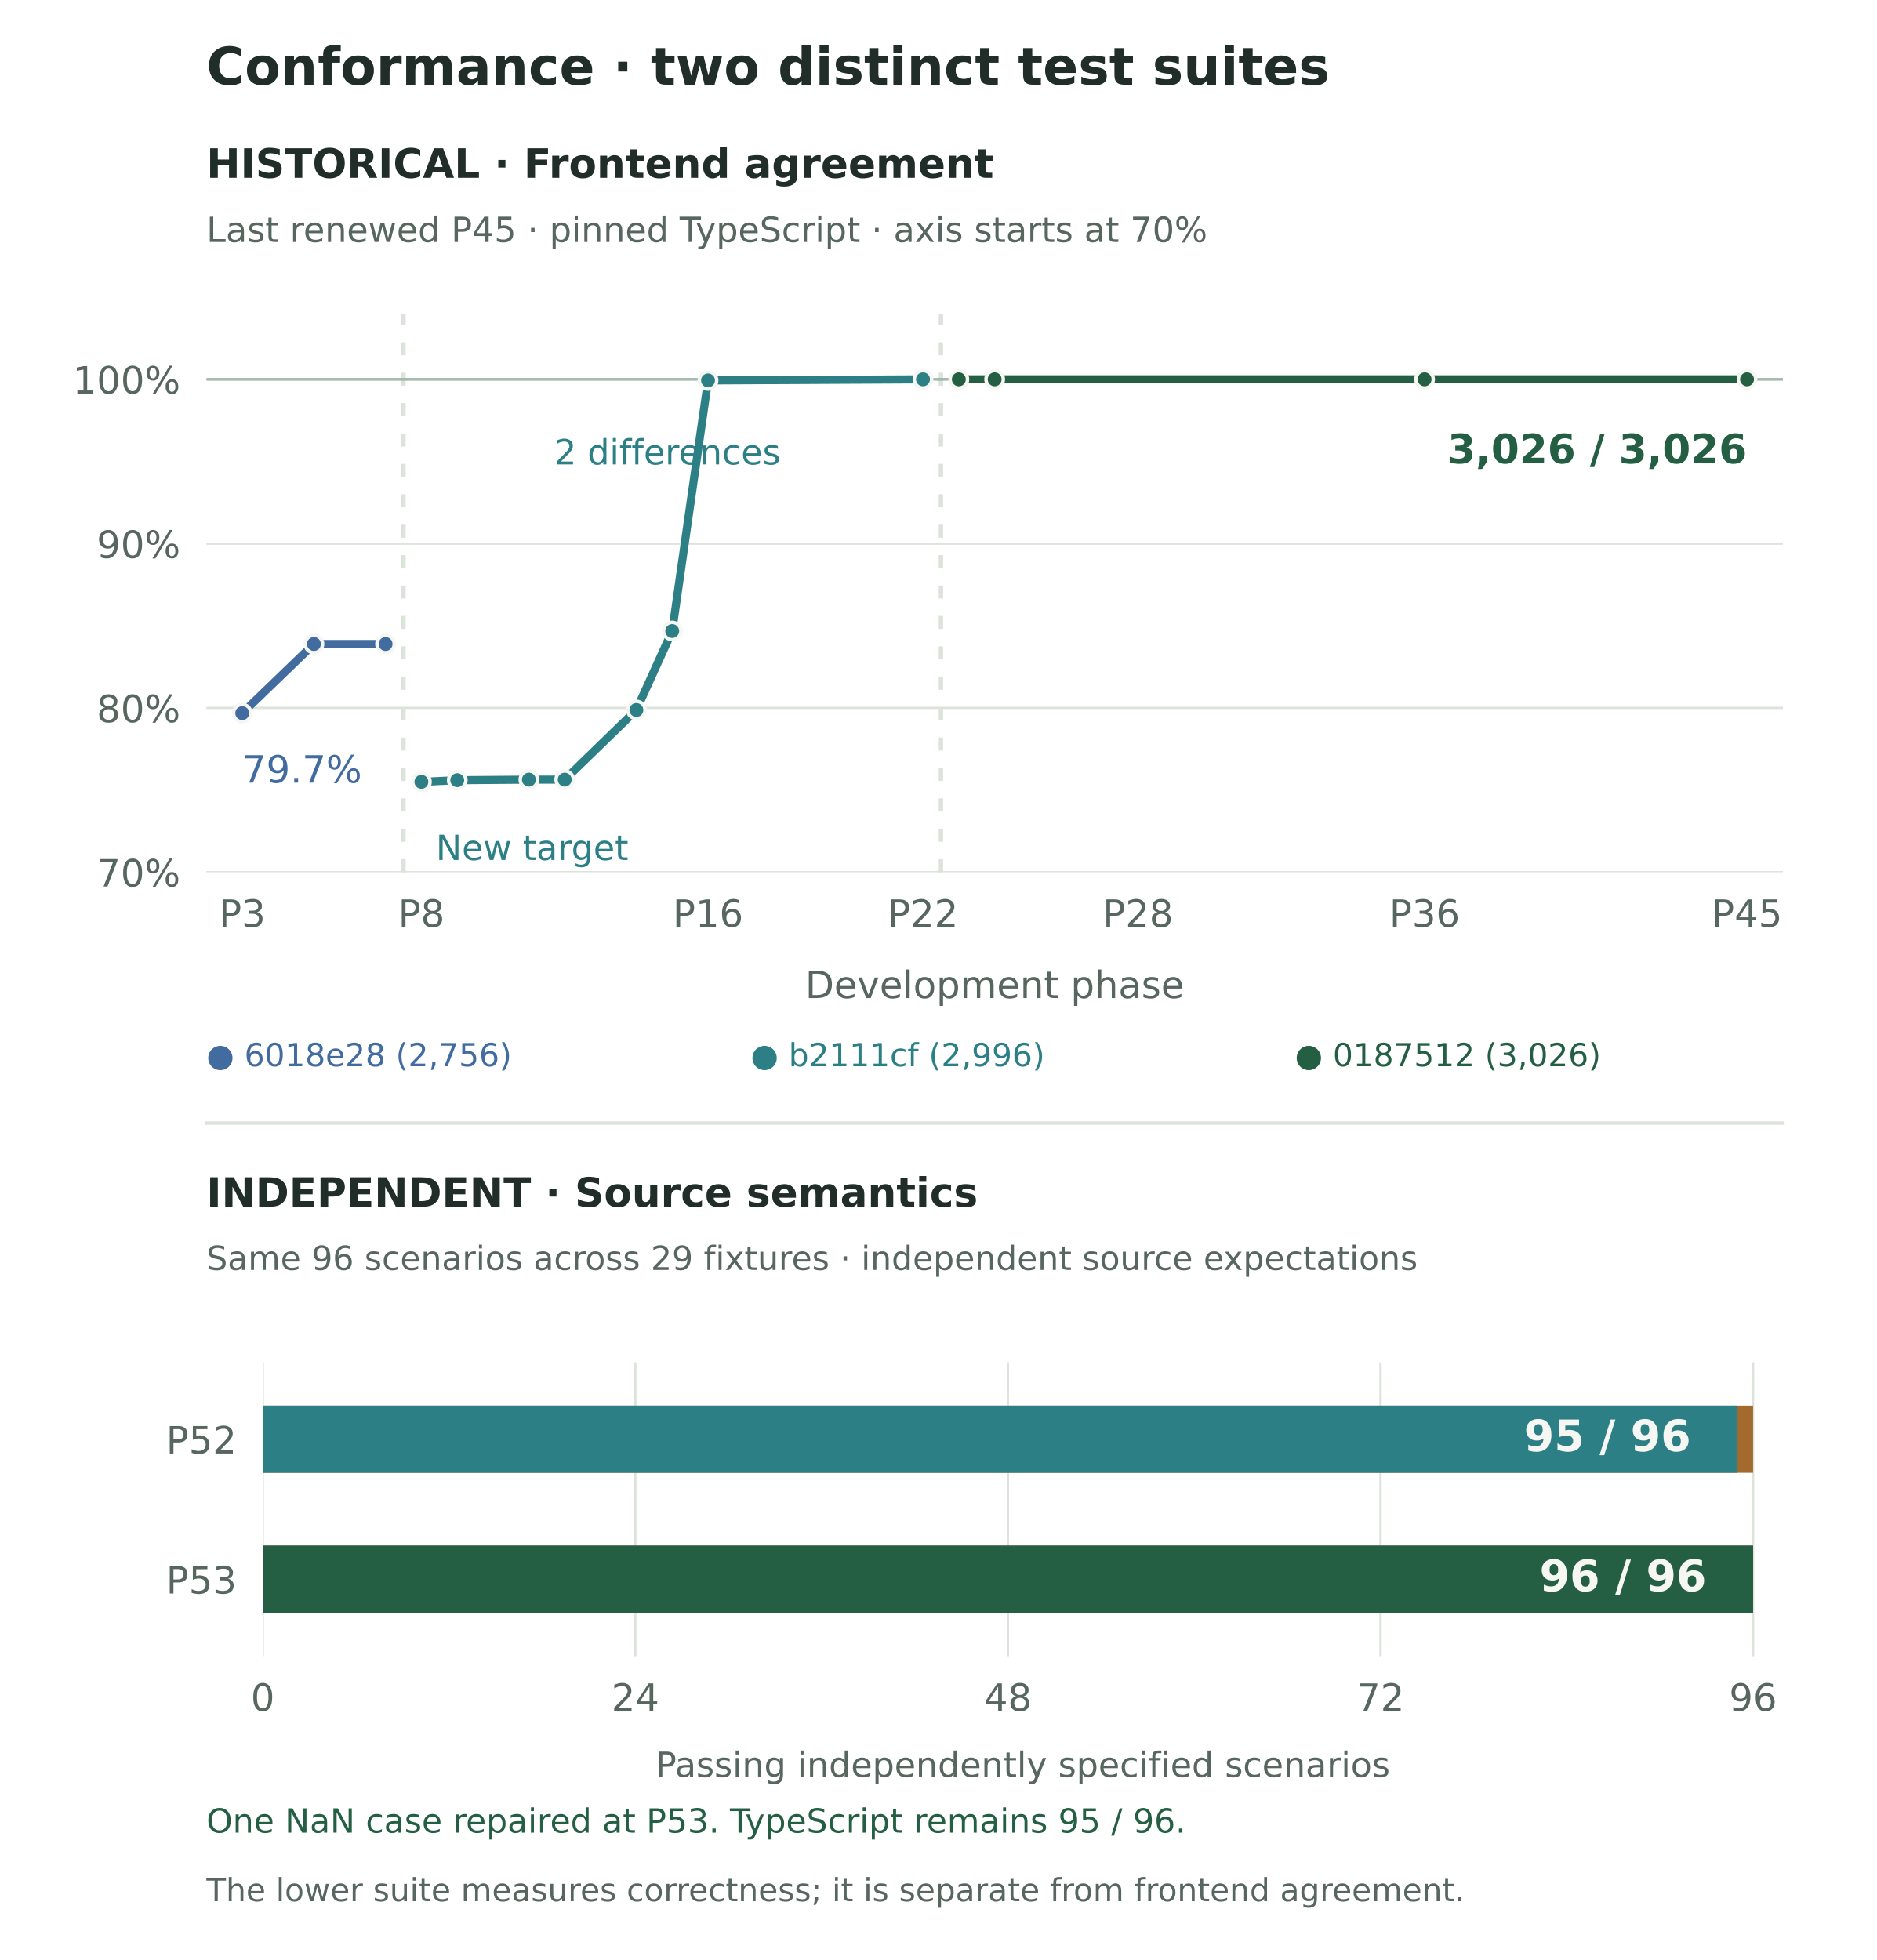
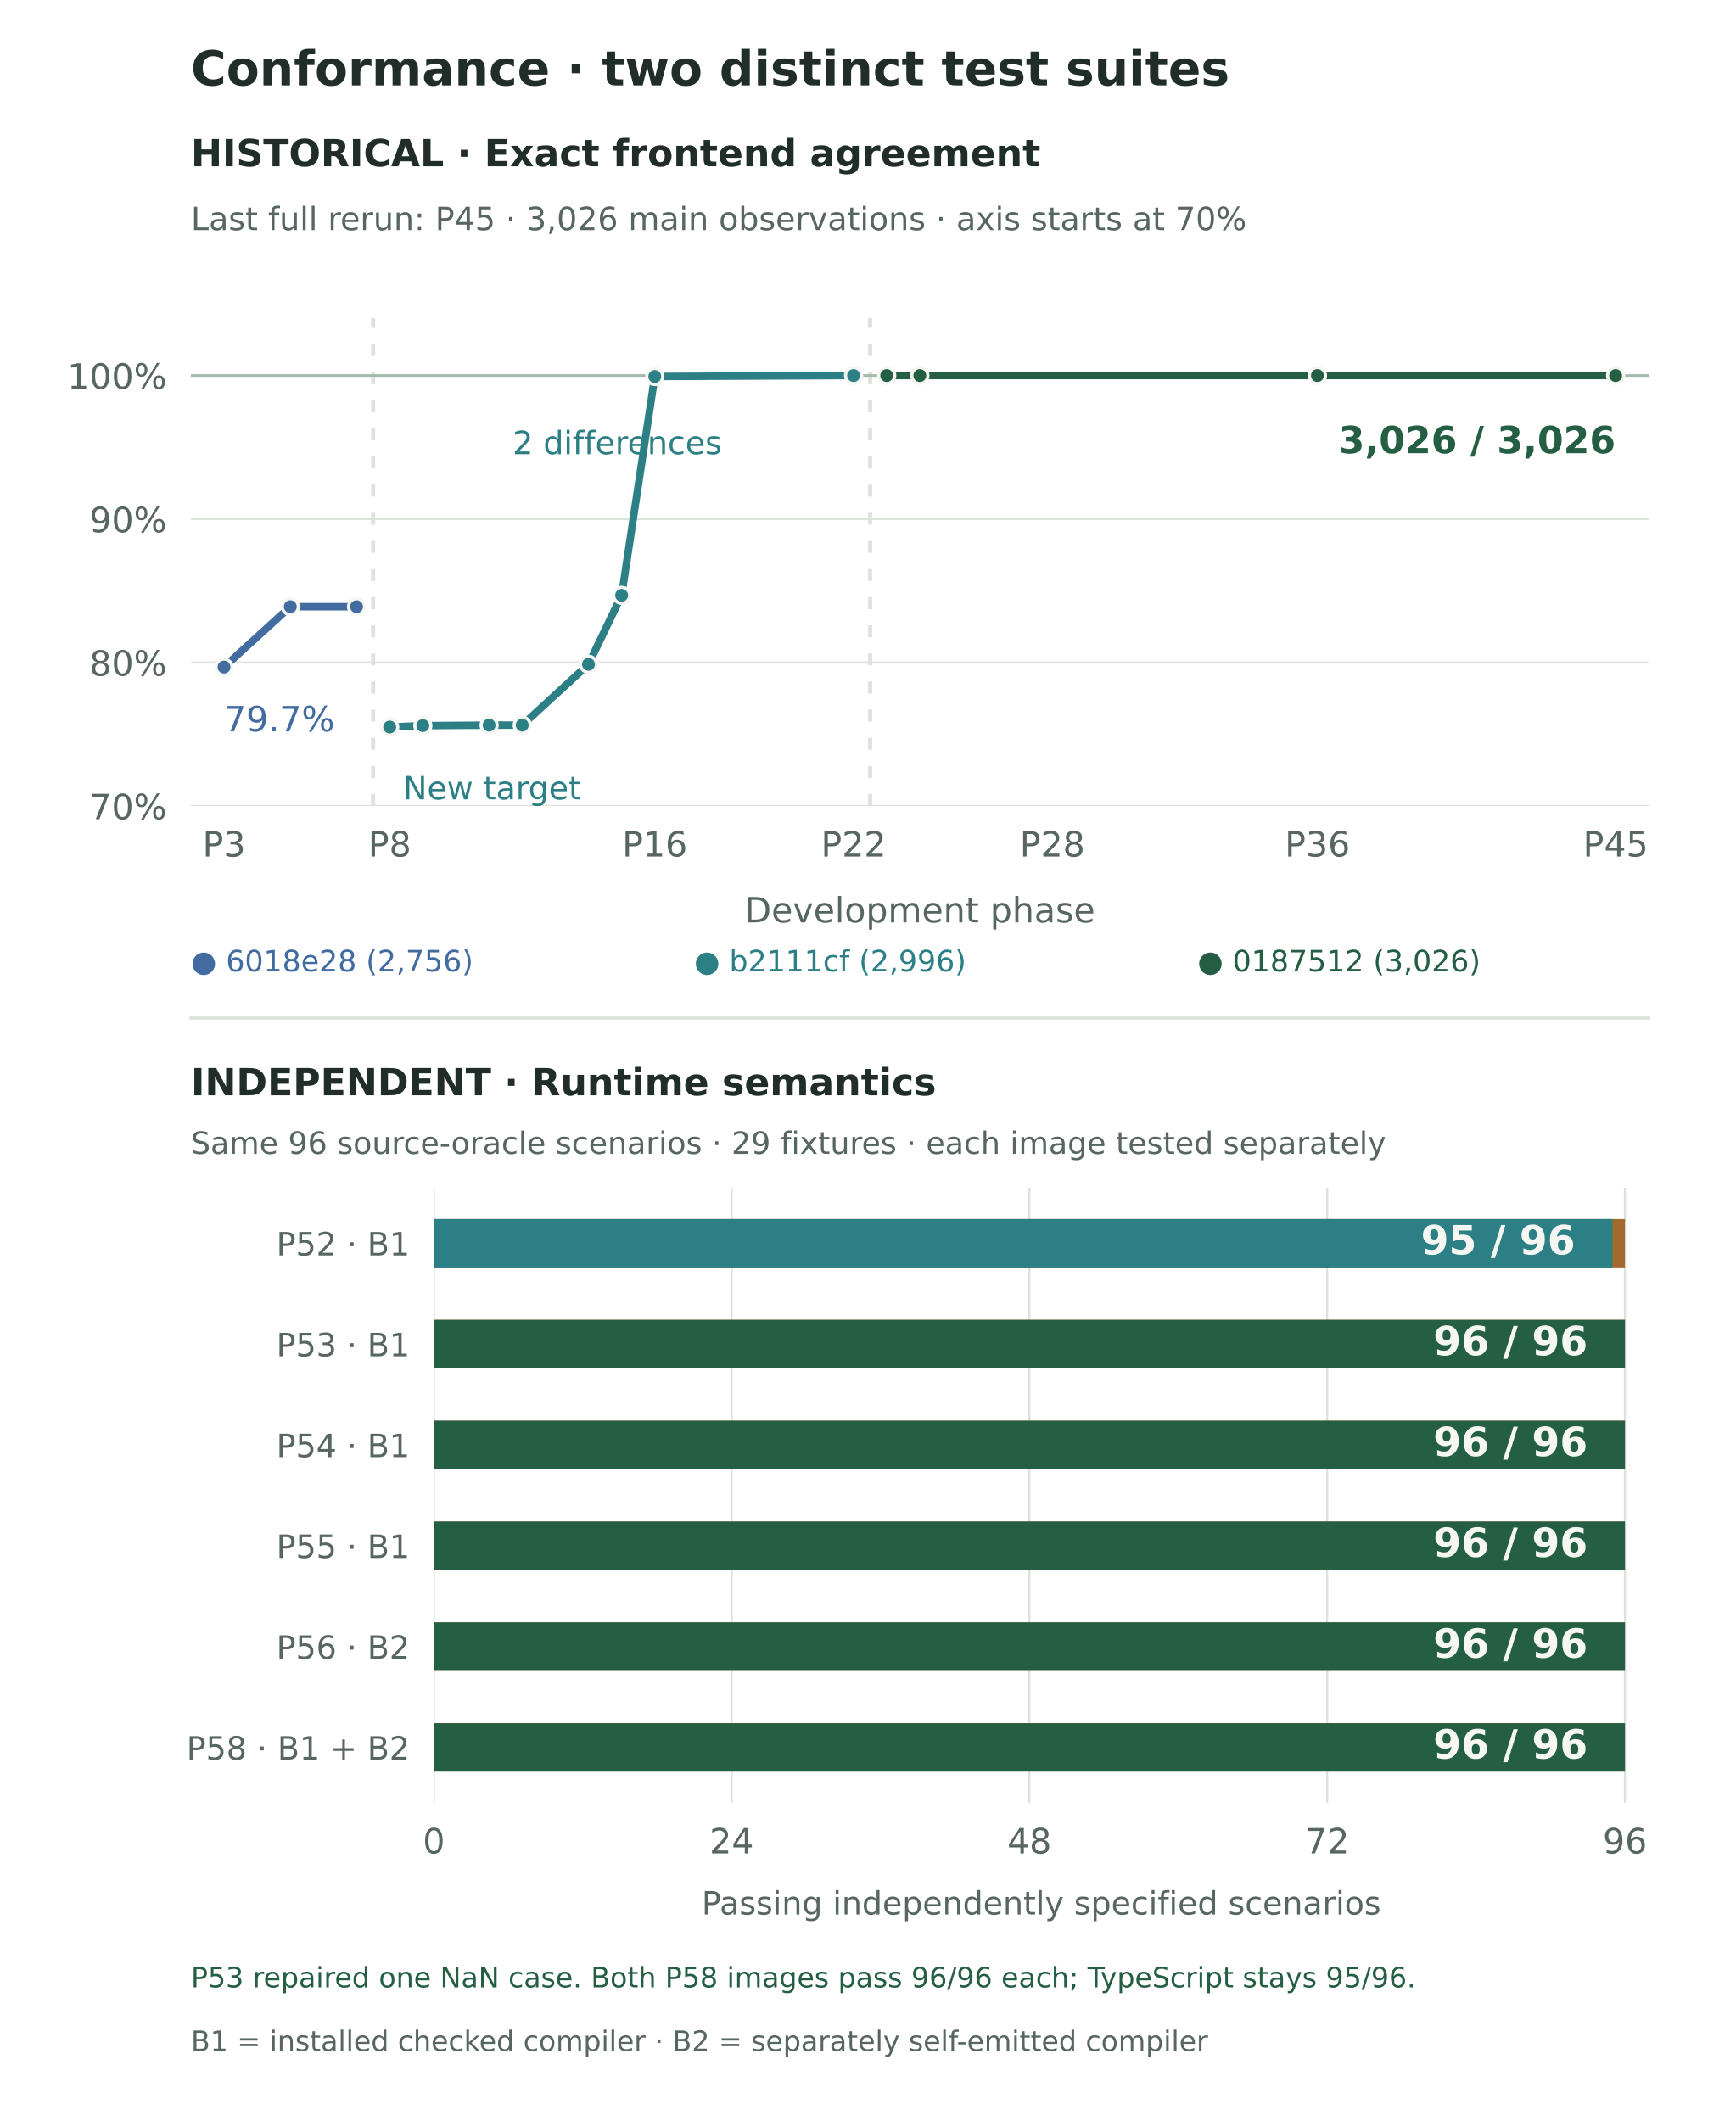
- <svg xmlns="http://www.w3.org/2000/svg" xmlns:xlink="http://www.w3.org/1999/xlink" width="648pt" height="676.8pt" viewBox="0 0 648 676.8" version="1.1">
+ <svg xmlns="http://www.w3.org/2000/svg" xmlns:xlink="http://www.w3.org/1999/xlink" width="648pt" height="792pt" viewBox="0 0 648 792" version="1.1">
  <defs>
    <style type="text/css">*{stroke-linejoin: round; stroke-linecap: butt}</style>
  </defs>
  <g id="figure_1">
    <g id="patch_1">
-       <path d="M 0 676.8  L 648 676.8  L 648 0  L 0 0  L 0 676.8  z " style="fill: none" />
+       <path d="M 0 792  L 648 792  L 648 0  L 0 0  L 0 792  z " style="fill: none" />
    </g>
    <g id="axes_1">
      <g id="patch_2">
-         <path d="M 71.28 301.176  L 615.6 301.176  L 615.6 108.288  L 71.28 108.288  L 71.28 301.176  z " style="fill: none" />
+         <path d="M 71.28 300.96  L 615.6 300.96  L 615.6 118.8  L 71.28 118.8  L 71.28 300.96  z " style="fill: none" />
      </g>
      <g id="matplotlib.axis_1">
        <g id="xtick_1">
          <g id="line2d_1" />
          <g id="text_1">
-             <text style="fill: #586660; font: 13px 'DejaVu Sans'; text-anchor: middle" x="83.651" y="320.054" transform="rotate(-0 83.65091 320.054)">P3</text>
+             <text style="fill: #586660; font: 13px 'DejaVu Sans'; text-anchor: middle" x="83.651" y="319.838" transform="rotate(-0 83.65091 319.838)">P3</text>
          </g>
        </g>
        <g id="xtick_2">
          <g id="line2d_2" />
          <g id="text_2">
-             <text style="fill: #586660; font: 13px 'DejaVu Sans'; text-anchor: middle" x="145.505" y="320.054" transform="rotate(-0 145.5055 320.054)">P8</text>
+             <text style="fill: #586660; font: 13px 'DejaVu Sans'; text-anchor: middle" x="145.505" y="319.838" transform="rotate(-0 145.5055 319.838)">P8</text>
          </g>
        </g>
        <g id="xtick_3">
          <g id="line2d_3" />
          <g id="text_3">
-             <text style="fill: #586660; font: 13px 'DejaVu Sans'; text-anchor: middle" x="244.473" y="320.054" transform="rotate(-0 244.4727 320.054)">P16</text>
+             <text style="fill: #586660; font: 13px 'DejaVu Sans'; text-anchor: middle" x="244.473" y="319.838" transform="rotate(-0 244.4727 319.838)">P16</text>
          </g>
        </g>
        <g id="xtick_4">
          <g id="line2d_4" />
          <g id="text_4">
-             <text style="fill: #586660; font: 13px 'DejaVu Sans'; text-anchor: middle" x="318.698" y="320.054" transform="rotate(-0 318.6982 320.054)">P22</text>
+             <text style="fill: #586660; font: 13px 'DejaVu Sans'; text-anchor: middle" x="318.698" y="319.838" transform="rotate(-0 318.6982 319.838)">P22</text>
          </g>
        </g>
        <g id="xtick_5">
          <g id="line2d_5" />
          <g id="text_5">
-             <text style="fill: #586660; font: 13px 'DejaVu Sans'; text-anchor: middle" x="392.924" y="320.054" transform="rotate(-0 392.9236 320.054)">P28</text>
+             <text style="fill: #586660; font: 13px 'DejaVu Sans'; text-anchor: middle" x="392.924" y="319.838" transform="rotate(-0 392.9236 319.838)">P28</text>
          </g>
        </g>
        <g id="xtick_6">
          <g id="line2d_6" />
          <g id="text_6">
-             <text style="fill: #586660; font: 13px 'DejaVu Sans'; text-anchor: middle" x="491.891" y="320.054" transform="rotate(-0 491.8909 320.054)">P36</text>
+             <text style="fill: #586660; font: 13px 'DejaVu Sans'; text-anchor: middle" x="491.891" y="319.838" transform="rotate(-0 491.8909 319.838)">P36</text>
          </g>
        </g>
        <g id="xtick_7">
          <g id="line2d_7" />
          <g id="text_7">
-             <text style="fill: #586660; font: 13px 'DejaVu Sans'; text-anchor: middle" x="603.229" y="320.054" transform="rotate(-0 603.2291 320.054)">P45</text>
+             <text style="fill: #586660; font: 13px 'DejaVu Sans'; text-anchor: middle" x="603.229" y="319.838" transform="rotate(-0 603.2291 319.838)">P45</text>
          </g>
        </g>
        <g id="text_8">
-           <text style="fill: #586660; font: 13px 'DejaVu Sans'; text-anchor: middle" x="343.44" y="344.636" transform="rotate(-0 343.44 344.6355)">Development phase</text>
+           <text style="fill: #586660; font: 13px 'DejaVu Sans'; text-anchor: middle" x="343.44" y="344.42" transform="rotate(-0 343.44 344.4195)">Development phase</text>
        </g>
      </g>
      <g id="matplotlib.axis_2">
        <g id="ytick_1">
          <g id="line2d_8">
-             <path d="M 71.28 301.176  L 615.6 301.176  " clip-path="url(#p540286c634)" style="fill: none; stroke: #dce3da; stroke-width: 0.8; stroke-linecap: square" />
+             <path d="M 71.28 300.96  L 615.6 300.96  " clip-path="url(#peb8fd75bb2)" style="fill: none; stroke: #dce3da; stroke-width: 0.8; stroke-linecap: square" />
          </g>
          <g id="line2d_9" />
          <g id="text_9">
-             <text style="fill: #586660; font: 13px 'DejaVu Sans'; text-anchor: end" x="62.28" y="306.115" transform="rotate(-0 62.28 306.115)">70%</text>
+             <text style="fill: #586660; font: 13px 'DejaVu Sans'; text-anchor: end" x="62.28" y="305.899" transform="rotate(-0 62.28 305.899)">70%</text>
          </g>
        </g>
        <g id="ytick_2">
          <g id="line2d_10">
-             <path d="M 71.28 244.444  L 615.6 244.444  " clip-path="url(#p540286c634)" style="fill: none; stroke: #dce3da; stroke-width: 0.8; stroke-linecap: square" />
+             <path d="M 71.28 247.384  L 615.6 247.384  " clip-path="url(#peb8fd75bb2)" style="fill: none; stroke: #dce3da; stroke-width: 0.8; stroke-linecap: square" />
          </g>
          <g id="line2d_11" />
          <g id="text_10">
-             <text style="fill: #586660; font: 13px 'DejaVu Sans'; text-anchor: end" x="62.28" y="249.383" transform="rotate(-0 62.28 249.3832)">80%</text>
+             <text style="fill: #586660; font: 13px 'DejaVu Sans'; text-anchor: end" x="62.28" y="252.323" transform="rotate(-0 62.28 252.3225)">80%</text>
          </g>
        </g>
        <g id="ytick_3">
          <g id="line2d_12">
-             <path d="M 71.28 187.712  L 615.6 187.712  " clip-path="url(#p540286c634)" style="fill: none; stroke: #dce3da; stroke-width: 0.8; stroke-linecap: square" />
+             <path d="M 71.28 193.807  L 615.6 193.807  " clip-path="url(#peb8fd75bb2)" style="fill: none; stroke: #dce3da; stroke-width: 0.8; stroke-linecap: square" />
          </g>
          <g id="line2d_13" />
          <g id="text_11">
-             <text style="fill: #586660; font: 13px 'DejaVu Sans'; text-anchor: end" x="62.28" y="192.651" transform="rotate(-0 62.28 192.6515)">90%</text>
+             <text style="fill: #586660; font: 13px 'DejaVu Sans'; text-anchor: end" x="62.28" y="198.746" transform="rotate(-0 62.28 198.746)">90%</text>
          </g>
        </g>
        <g id="ytick_4">
          <g id="line2d_14">
-             <path d="M 71.28 130.981  L 615.6 130.981  " clip-path="url(#p540286c634)" style="fill: none; stroke: #dce3da; stroke-width: 0.8; stroke-linecap: square" />
+             <path d="M 71.28 140.231  L 615.6 140.231  " clip-path="url(#peb8fd75bb2)" style="fill: none; stroke: #dce3da; stroke-width: 0.8; stroke-linecap: square" />
          </g>
          <g id="line2d_15" />
          <g id="text_12">
-             <text style="fill: #586660; font: 13px 'DejaVu Sans'; text-anchor: end" x="62.28" y="135.92" transform="rotate(-0 62.28 135.9197)">100%</text>
+             <text style="fill: #586660; font: 13px 'DejaVu Sans'; text-anchor: end" x="62.28" y="145.17" transform="rotate(-0 62.28 145.1696)">100%</text>
          </g>
        </g>
      </g>
      <g id="line2d_16">
-         <path d="M 139.32 301.176  L 139.32 108.288  " clip-path="url(#p540286c634)" style="fill: none; stroke-dasharray: 4.5,6; stroke-dashoffset: 0; stroke: #dce3da; stroke-width: 1.5" />
+         <path d="M 139.32 300.96  L 139.32 118.8  " clip-path="url(#peb8fd75bb2)" style="fill: none; stroke-dasharray: 4.5,6; stroke-dashoffset: 0; stroke: #dce3da; stroke-width: 1.5" />
      </g>
      <g id="line2d_17">
-         <path d="M 324.884 301.176  L 324.884 108.288  " clip-path="url(#p540286c634)" style="fill: none; stroke-dasharray: 4.5,6; stroke-dashoffset: 0; stroke: #dce3da; stroke-width: 1.5" />
+         <path d="M 324.884 300.96  L 324.884 118.8  " clip-path="url(#peb8fd75bb2)" style="fill: none; stroke-dasharray: 4.5,6; stroke-dashoffset: 0; stroke: #dce3da; stroke-width: 1.5" />
      </g>
      <g id="line2d_18">
-         <path d="M 71.28 130.981  L 615.6 130.981  " clip-path="url(#p540286c634)" style="fill: none; stroke: #245f43; stroke-opacity: 0.32; stroke-linecap: square" />
+         <path d="M 71.28 140.231  L 615.6 140.231  " clip-path="url(#peb8fd75bb2)" style="fill: none; stroke: #245f43; stroke-opacity: 0.32; stroke-linecap: square" />
      </g>
      <g id="line2d_19">
-         <path d="M 83.651 246.256  L 108.393 222.377  L 133.135 222.377  " clip-path="url(#p540286c634)" style="fill: none; stroke: #426ba0; stroke-width: 2.8; stroke-linecap: square" />
+         <path d="M 83.651 249.094  L 108.393 226.544  L 133.135 226.544  " clip-path="url(#peb8fd75bb2)" style="fill: none; stroke: #426ba0; stroke-width: 2.8; stroke-linecap: square" />
        <defs>
          <path id="m5fb6365b81" d="M 0 3  C 0.796 3 1.559 2.684 2.121 2.121  C 2.684 1.559 3 0.796 3 0  C 3 -0.796 2.684 -1.559 2.121 -2.121  C 1.559 -2.684 0.796 -3 0 -3  C -0.796 -3 -1.559 -2.684 -2.121 -2.121  C -2.684 -1.559 -3 -0.796 -3 0  C -3 0.796 -2.684 1.559 -2.121 2.121  C -1.559 2.684 -0.796 3 0 3  z " style="stroke: #f6f7f2; stroke-width: 1.2" />
        </defs>
-         <g clip-path="url(#p540286c634)">
-           <use xlink:href="#m5fb6365b81" x="83.651" y="246.256" style="fill: #426ba0; stroke: #f6f7f2; stroke-width: 1.2" />
-           <use xlink:href="#m5fb6365b81" x="108.393" y="222.377" style="fill: #426ba0; stroke: #f6f7f2; stroke-width: 1.2" />
-           <use xlink:href="#m5fb6365b81" x="133.135" y="222.377" style="fill: #426ba0; stroke: #f6f7f2; stroke-width: 1.2" />
+         <g clip-path="url(#peb8fd75bb2)">
+           <use xlink:href="#m5fb6365b81" x="83.651" y="249.094" style="fill: #426ba0; stroke: #f6f7f2; stroke-width: 1.2" />
+           <use xlink:href="#m5fb6365b81" x="108.393" y="226.544" style="fill: #426ba0; stroke: #f6f7f2; stroke-width: 1.2" />
+           <use xlink:href="#m5fb6365b81" x="133.135" y="226.544" style="fill: #426ba0; stroke: #f6f7f2; stroke-width: 1.2" />
        </g>
      </g>
      <g id="line2d_20">
-         <path d="M 145.505 269.97  L 157.876 269.402  L 182.618 269.212  L 194.989 269.212  L 219.731 245.164  L 232.102 217.896  L 244.473 131.359  L 318.698 130.981  " clip-path="url(#p540286c634)" style="fill: none; stroke: #2b7f85; stroke-width: 2.8; stroke-linecap: square" />
+         <path d="M 145.505 271.489  L 157.876 270.953  L 182.618 270.774  L 194.989 270.774  L 219.731 248.063  L 232.102 222.312  L 244.473 140.588  L 318.698 140.231  " clip-path="url(#peb8fd75bb2)" style="fill: none; stroke: #2b7f85; stroke-width: 2.8; stroke-linecap: square" />
        <defs>
          <path id="md9a1b84a2e" d="M 0 3  C 0.796 3 1.559 2.684 2.121 2.121  C 2.684 1.559 3 0.796 3 0  C 3 -0.796 2.684 -1.559 2.121 -2.121  C 1.559 -2.684 0.796 -3 0 -3  C -0.796 -3 -1.559 -2.684 -2.121 -2.121  C -2.684 -1.559 -3 -0.796 -3 0  C -3 0.796 -2.684 1.559 -2.121 2.121  C -1.559 2.684 -0.796 3 0 3  z " style="stroke: #f6f7f2; stroke-width: 1.2" />
        </defs>
-         <g clip-path="url(#p540286c634)">
-           <use xlink:href="#md9a1b84a2e" x="145.505" y="269.97" style="fill: #2b7f85; stroke: #f6f7f2; stroke-width: 1.2" />
-           <use xlink:href="#md9a1b84a2e" x="157.876" y="269.402" style="fill: #2b7f85; stroke: #f6f7f2; stroke-width: 1.2" />
-           <use xlink:href="#md9a1b84a2e" x="182.618" y="269.212" style="fill: #2b7f85; stroke: #f6f7f2; stroke-width: 1.2" />
-           <use xlink:href="#md9a1b84a2e" x="194.989" y="269.212" style="fill: #2b7f85; stroke: #f6f7f2; stroke-width: 1.2" />
-           <use xlink:href="#md9a1b84a2e" x="219.731" y="245.164" style="fill: #2b7f85; stroke: #f6f7f2; stroke-width: 1.2" />
-           <use xlink:href="#md9a1b84a2e" x="232.102" y="217.896" style="fill: #2b7f85; stroke: #f6f7f2; stroke-width: 1.2" />
-           <use xlink:href="#md9a1b84a2e" x="244.473" y="131.359" style="fill: #2b7f85; stroke: #f6f7f2; stroke-width: 1.2" />
-           <use xlink:href="#md9a1b84a2e" x="318.698" y="130.981" style="fill: #2b7f85; stroke: #f6f7f2; stroke-width: 1.2" />
+         <g clip-path="url(#peb8fd75bb2)">
+           <use xlink:href="#md9a1b84a2e" x="145.505" y="271.489" style="fill: #2b7f85; stroke: #f6f7f2; stroke-width: 1.2" />
+           <use xlink:href="#md9a1b84a2e" x="157.876" y="270.953" style="fill: #2b7f85; stroke: #f6f7f2; stroke-width: 1.2" />
+           <use xlink:href="#md9a1b84a2e" x="182.618" y="270.774" style="fill: #2b7f85; stroke: #f6f7f2; stroke-width: 1.2" />
+           <use xlink:href="#md9a1b84a2e" x="194.989" y="270.774" style="fill: #2b7f85; stroke: #f6f7f2; stroke-width: 1.2" />
+           <use xlink:href="#md9a1b84a2e" x="219.731" y="248.063" style="fill: #2b7f85; stroke: #f6f7f2; stroke-width: 1.2" />
+           <use xlink:href="#md9a1b84a2e" x="232.102" y="222.312" style="fill: #2b7f85; stroke: #f6f7f2; stroke-width: 1.2" />
+           <use xlink:href="#md9a1b84a2e" x="244.473" y="140.588" style="fill: #2b7f85; stroke: #f6f7f2; stroke-width: 1.2" />
+           <use xlink:href="#md9a1b84a2e" x="318.698" y="140.231" style="fill: #2b7f85; stroke: #f6f7f2; stroke-width: 1.2" />
        </g>
      </g>
      <g id="line2d_21">
-         <path d="M 331.069 130.981  L 343.44 130.981  L 491.891 130.981  L 603.229 130.981  " clip-path="url(#p540286c634)" style="fill: none; stroke: #245f43; stroke-width: 2.8; stroke-linecap: square" />
+         <path d="M 331.069 140.231  L 343.44 140.231  L 491.891 140.231  L 603.229 140.231  " clip-path="url(#peb8fd75bb2)" style="fill: none; stroke: #245f43; stroke-width: 2.8; stroke-linecap: square" />
        <defs>
          <path id="m9e05c67d77" d="M 0 3  C 0.796 3 1.559 2.684 2.121 2.121  C 2.684 1.559 3 0.796 3 0  C 3 -0.796 2.684 -1.559 2.121 -2.121  C 1.559 -2.684 0.796 -3 0 -3  C -0.796 -3 -1.559 -2.684 -2.121 -2.121  C -2.684 -1.559 -3 -0.796 -3 0  C -3 0.796 -2.684 1.559 -2.121 2.121  C -1.559 2.684 -0.796 3 0 3  z " style="stroke: #f6f7f2; stroke-width: 1.2" />
        </defs>
-         <g clip-path="url(#p540286c634)">
-           <use xlink:href="#m9e05c67d77" x="331.069" y="130.981" style="fill: #245f43; stroke: #f6f7f2; stroke-width: 1.2" />
-           <use xlink:href="#m9e05c67d77" x="343.44" y="130.981" style="fill: #245f43; stroke: #f6f7f2; stroke-width: 1.2" />
-           <use xlink:href="#m9e05c67d77" x="491.891" y="130.981" style="fill: #245f43; stroke: #f6f7f2; stroke-width: 1.2" />
-           <use xlink:href="#m9e05c67d77" x="603.229" y="130.981" style="fill: #245f43; stroke: #f6f7f2; stroke-width: 1.2" />
+         <g clip-path="url(#peb8fd75bb2)">
+           <use xlink:href="#m9e05c67d77" x="331.069" y="140.231" style="fill: #245f43; stroke: #f6f7f2; stroke-width: 1.2" />
+           <use xlink:href="#m9e05c67d77" x="343.44" y="140.231" style="fill: #245f43; stroke: #f6f7f2; stroke-width: 1.2" />
+           <use xlink:href="#m9e05c67d77" x="491.891" y="140.231" style="fill: #245f43; stroke: #f6f7f2; stroke-width: 1.2" />
+           <use xlink:href="#m9e05c67d77" x="603.229" y="140.231" style="fill: #245f43; stroke: #f6f7f2; stroke-width: 1.2" />
        </g>
      </g>
      <g id="text_13">
-         <text style="fill: #426ba0; font: 13px 'DejaVu Sans'; text-anchor: start" x="83.651" y="270.256" transform="rotate(-0 83.65091 270.2557)">79.7%</text>
+         <text style="fill: #426ba0; font: 13px 'DejaVu Sans'; text-anchor: start" x="83.651" y="273.094" transform="rotate(-0 83.65091 273.0942)">79.7%</text>
      </g>
      <g id="text_14">
-         <text style="fill: #2b7f85; font: 12px 'DejaVu Sans'; text-anchor: start" x="150.505" y="296.97" transform="rotate(-0 150.5055 296.9697)">New target</text>
+         <text style="fill: #2b7f85; font: 12px 'DejaVu Sans'; text-anchor: start" x="150.505" y="298.489" transform="rotate(-0 150.5055 298.4894)">New target</text>
      </g>
      <g id="text_15">
-         <text style="fill: #2b7f85; font: 12px 'DejaVu Sans'; text-anchor: middle" x="230.473" y="160.359" transform="rotate(-0 230.4727 160.3594)">2 differences</text>
+         <text style="fill: #2b7f85; font: 12px 'DejaVu Sans'; text-anchor: middle" x="230.473" y="169.588" transform="rotate(-0 230.4727 169.5882)">2 differences</text>
      </g>
      <g id="text_16">
-         <text style="fill: #245f43; font: 700 14px 'DejaVu Sans'; text-anchor: end" x="603.229" y="159.981" transform="rotate(-0 603.2291 159.9807)">3,026 / 3,026</text>
+         <text style="fill: #245f43; font: 700 14px 'DejaVu Sans'; text-anchor: end" x="603.229" y="169.231" transform="rotate(-0 603.2291 169.2306)">3,026 / 3,026</text>
      </g>
    </g>
    <g id="axes_2">
      <g id="patch_3">
-         <path d="M 90.72 571.896  L 615.6 571.896  L 615.6 470.376  L 90.72 470.376  L 90.72 571.896  z " style="fill: none" />
+         <path d="M 162 673.2  L 615.6 673.2  L 615.6 443.52  L 162 443.52  L 162 673.2  z " style="fill: none" />
      </g>
      <g id="matplotlib.axis_3">
        <g id="xtick_8">
          <g id="line2d_22">
-             <path d="M 90.72 571.896  L 90.72 470.376  " clip-path="url(#p3ebe64b8bf)" style="fill: none; stroke: #dce3da; stroke-width: 0.8; stroke-linecap: square" />
+             <path d="M 162 673.2  L 162 443.52  " clip-path="url(#p4301567896)" style="fill: none; stroke: #dce3da; stroke-width: 0.8; stroke-linecap: square" />
          </g>
          <g id="line2d_23" />
          <g id="text_17">
-             <text style="fill: #586660; font: 13px 'DejaVu Sans'; text-anchor: middle" x="90.72" y="590.774" transform="rotate(-0 90.72 590.774)">0</text>
+             <text style="fill: #586660; font: 13px 'DejaVu Sans'; text-anchor: middle" x="162" y="692.078" transform="rotate(-0 162 692.078)">0</text>
          </g>
        </g>
        <g id="xtick_9">
          <g id="line2d_24">
-             <path d="M 219.367 571.896  L 219.367 470.376  " clip-path="url(#p3ebe64b8bf)" style="fill: none; stroke: #dce3da; stroke-width: 0.8; stroke-linecap: square" />
+             <path d="M 273.176 673.2  L 273.176 443.52  " clip-path="url(#p4301567896)" style="fill: none; stroke: #dce3da; stroke-width: 0.8; stroke-linecap: square" />
          </g>
          <g id="line2d_25" />
          <g id="text_18">
-             <text style="fill: #586660; font: 13px 'DejaVu Sans'; text-anchor: middle" x="219.367" y="590.774" transform="rotate(-0 219.3671 590.774)">24</text>
+             <text style="fill: #586660; font: 13px 'DejaVu Sans'; text-anchor: middle" x="273.176" y="692.078" transform="rotate(-0 273.1765 692.078)">24</text>
          </g>
        </g>
        <g id="xtick_10">
          <g id="line2d_26">
-             <path d="M 348.014 571.896  L 348.014 470.376  " clip-path="url(#p3ebe64b8bf)" style="fill: none; stroke: #dce3da; stroke-width: 0.8; stroke-linecap: square" />
+             <path d="M 384.353 673.2  L 384.353 443.52  " clip-path="url(#p4301567896)" style="fill: none; stroke: #dce3da; stroke-width: 0.8; stroke-linecap: square" />
          </g>
          <g id="line2d_27" />
          <g id="text_19">
-             <text style="fill: #586660; font: 13px 'DejaVu Sans'; text-anchor: middle" x="348.014" y="590.774" transform="rotate(-0 348.0141 590.774)">48</text>
+             <text style="fill: #586660; font: 13px 'DejaVu Sans'; text-anchor: middle" x="384.353" y="692.078" transform="rotate(-0 384.3529 692.078)">48</text>
          </g>
        </g>
        <g id="xtick_11">
          <g id="line2d_28">
-             <path d="M 476.661 571.896  L 476.661 470.376  " clip-path="url(#p3ebe64b8bf)" style="fill: none; stroke: #dce3da; stroke-width: 0.8; stroke-linecap: square" />
+             <path d="M 495.529 673.2  L 495.529 443.52  " clip-path="url(#p4301567896)" style="fill: none; stroke: #dce3da; stroke-width: 0.8; stroke-linecap: square" />
          </g>
          <g id="line2d_29" />
          <g id="text_20">
-             <text style="fill: #586660; font: 13px 'DejaVu Sans'; text-anchor: middle" x="476.661" y="590.774" transform="rotate(-0 476.6612 590.774)">72</text>
+             <text style="fill: #586660; font: 13px 'DejaVu Sans'; text-anchor: middle" x="495.529" y="692.078" transform="rotate(-0 495.5294 692.078)">72</text>
          </g>
        </g>
        <g id="xtick_12">
          <g id="line2d_30">
-             <path d="M 605.308 571.896  L 605.308 470.376  " clip-path="url(#p3ebe64b8bf)" style="fill: none; stroke: #dce3da; stroke-width: 0.8; stroke-linecap: square" />
+             <path d="M 606.706 673.2  L 606.706 443.52  " clip-path="url(#p4301567896)" style="fill: none; stroke: #dce3da; stroke-width: 0.8; stroke-linecap: square" />
          </g>
          <g id="line2d_31" />
          <g id="text_21">
-             <text style="fill: #586660; font: 13px 'DejaVu Sans'; text-anchor: middle" x="605.308" y="590.774" transform="rotate(-0 605.3082 590.774)">96</text>
+             <text style="fill: #586660; font: 13px 'DejaVu Sans'; text-anchor: middle" x="606.706" y="692.078" transform="rotate(-0 606.7059 692.078)">96</text>
          </g>
        </g>
        <g id="text_22">
-           <text style="fill: #586660; font: 12px 'DejaVu Sans'; text-anchor: middle" x="353.16" y="613.596" transform="rotate(-0 353.16 613.5957)">Passing independently specified scenarios</text>
+           <text style="fill: #586660; font: 12px 'DejaVu Sans'; text-anchor: middle" x="388.8" y="714.9" transform="rotate(-0 388.8 714.8997)">Passing independently specified scenarios</text>
        </g>
      </g>
      <g id="matplotlib.axis_4">
        <g id="ytick_5">
          <g id="line2d_32" />
          <g id="text_23">
-             <text style="fill: #586660; font: 13px 'DejaVu Sans'; text-anchor: end" x="81.72" y="501.904" transform="rotate(-0 81.72 501.9036)">P52</text>
+             <text style="fill: #586660; font: 12px 'DejaVu Sans'; text-anchor: end" x="153" y="468.788" transform="rotate(-0 153 468.7879)">P52 · B1</text>
          </g>
        </g>
        <g id="ytick_6">
          <g id="line2d_33" />
          <g id="text_24">
-             <text style="fill: #586660; font: 13px 'DejaVu Sans'; text-anchor: end" x="81.72" y="550.246" transform="rotate(-0 81.72 550.2464)">P53</text>
+             <text style="fill: #586660; font: 12px 'DejaVu Sans'; text-anchor: end" x="153" y="506.44" transform="rotate(-0 153 506.4404)">P53 · B1</text>
+           </g>
+         </g>
+         <g id="ytick_7">
+           <g id="line2d_34" />
+           <g id="text_25">
+             <text style="fill: #586660; font: 12px 'DejaVu Sans'; text-anchor: end" x="153" y="544.093" transform="rotate(-0 153 544.0928)">P54 · B1</text>
+           </g>
+         </g>
+         <g id="ytick_8">
+           <g id="line2d_35" />
+           <g id="text_26">
+             <text style="fill: #586660; font: 12px 'DejaVu Sans'; text-anchor: end" x="153" y="581.745" transform="rotate(-0 153 581.7453)">P55 · B1</text>
+           </g>
+         </g>
+         <g id="ytick_9">
+           <g id="line2d_36" />
+           <g id="text_27">
+             <text style="fill: #586660; font: 12px 'DejaVu Sans'; text-anchor: end" x="153" y="619.398" transform="rotate(-0 153 619.3978)">P56 · B2</text>
+           </g>
+         </g>
+         <g id="ytick_10">
+           <g id="line2d_37" />
+           <g id="text_28">
+             <text style="fill: #586660; font: 12px 'DejaVu Sans'; text-anchor: end" x="153" y="657.05" transform="rotate(-0 153 657.0502)">P58 · B1 + B2</text>
          </g>
        </g>
      </g>
      <g id="patch_4">
-         <path d="M 90.72 485.362  L 605.308 485.362  L 605.308 508.567  L 90.72 508.567  z " clip-path="url(#p3ebe64b8bf)" style="fill: #a3692d" />
+         <path d="M 162 455.192  L 606.706 455.192  L 606.706 473.265  L 162 473.265  z " clip-path="url(#p4301567896)" style="fill: #a3692d" />
      </g>
      <g id="patch_5">
-         <path d="M 90.72 533.705  L 605.308 533.705  L 605.308 556.91  L 90.72 556.91  z " clip-path="url(#p3ebe64b8bf)" style="fill: #a3692d" />
+         <path d="M 162 492.845  L 606.706 492.845  L 606.706 510.918  L 162 510.918  z " clip-path="url(#p4301567896)" style="fill: #a3692d" />
      </g>
      <g id="patch_6">
-         <path d="M 90.72 485.362  L 599.948 485.362  L 599.948 508.567  L 90.72 508.567  z " clip-path="url(#p3ebe64b8bf)" style="fill: #2b7f85" />
+         <path d="M 162 530.497  L 606.706 530.497  L 606.706 548.57  L 162 548.57  z " clip-path="url(#p4301567896)" style="fill: #a3692d" />
      </g>
      <g id="patch_7">
-         <path d="M 90.72 533.705  L 605.308 533.705  L 605.308 556.91  L 90.72 556.91  z " clip-path="url(#p3ebe64b8bf)" style="fill: #245f43" />
-       </g>
-       <g id="text_25">
-         <text style="fill: #f6f7f2; font: 700 15px 'DejaVu Sans'; text-anchor: end" x="583.867" y="501.104" transform="rotate(-0 583.8671 501.1036)">95 / 96</text>
-       </g>
-       <g id="text_26">
-         <text style="fill: #f6f7f2; font: 700 15px 'DejaVu Sans'; text-anchor: end" x="589.227" y="549.446" transform="rotate(-0 589.2274 549.4465)">96 / 96</text>
-       </g>
-     </g>
-     <g id="line2d_34">
-       <path d="M 71.28 387.806  L 615.6 387.806  " style="fill: none; stroke: #dce3da; stroke-width: 1.2; stroke-linecap: square" />
-     </g>
-     <g id="text_27">
-       <text style="fill: #202d29; font: 700 18px 'DejaVu Sans'; text-anchor: start" x="71.28" y="29.244" transform="rotate(-0 71.28 29.24359)">Conformance · two distinct test suites</text>
-     </g>
-     <g id="text_28">
-       <text style="fill: #202d29; font: 700 14px 'DejaVu Sans'; text-anchor: start" x="71.28" y="61.398" transform="rotate(-0 71.28 61.39781)">HISTORICAL · Frontend agreement</text>
-     </g>
-     <g id="text_29">
-       <text style="fill: #586660; font: 12px 'DejaVu Sans'; text-anchor: start" x="71.28" y="83.566" transform="rotate(-0 71.28 83.56612)">Last renewed P45 · pinned TypeScript · axis starts at 70%</text>
-     </g>
-     <g id="text_30">
-       <text style="fill: #426ba0; font: 11px 'DejaVu Sans'; text-anchor: start" x="71.28" y="368.179" transform="rotate(-0 71.28 368.1792)">● 6018e28  (2,756)</text>
-     </g>
-     <g id="text_31">
-       <text style="fill: #2b7f85; font: 11px 'DejaVu Sans'; text-anchor: start" x="259.2" y="368.179" transform="rotate(-0 259.2 368.1792)">● b2111cf  (2,996)</text>
-     </g>
-     <g id="text_32">
-       <text style="fill: #245f43; font: 11px 'DejaVu Sans'; text-anchor: start" x="447.12" y="368.179" transform="rotate(-0 447.12 368.1792)">● 0187512  (3,026)</text>
-     </g>
-     <g id="text_33">
-       <text style="fill: #202d29; font: 700 14px 'DejaVu Sans'; text-anchor: start" x="71.28" y="416.718" transform="rotate(-0 71.28 416.7178)">INDEPENDENT · Source semantics</text>
-     </g>
-     <g id="text_34">
-       <text style="fill: #586660; font: 11.5px 'DejaVu Sans'; text-anchor: start" x="71.28" y="438.506" transform="rotate(-0 71.28 438.5062)">Same 96 scenarios across 29 fixtures · independent source expectations</text>
+         <path d="M 162 568.15  L 606.706 568.15  L 606.706 586.223  L 162 586.223  z " clip-path="url(#p4301567896)" style="fill: #a3692d" />
+       </g>
+       <g id="patch_8">
+         <path d="M 162 605.802  L 606.706 605.802  L 606.706 623.875  L 162 623.875  z " clip-path="url(#p4301567896)" style="fill: #a3692d" />
+       </g>
+       <g id="patch_9">
+         <path d="M 162 643.455  L 606.706 643.455  L 606.706 661.528  L 162 661.528  z " clip-path="url(#p4301567896)" style="fill: #a3692d" />
+       </g>
+       <g id="patch_10">
+         <path d="M 162 455.192  L 602.074 455.192  L 602.074 473.265  L 162 473.265  z " clip-path="url(#p4301567896)" style="fill: #2b7f85" />
+       </g>
+       <g id="patch_11">
+         <path d="M 162 492.845  L 606.706 492.845  L 606.706 510.918  L 162 510.918  z " clip-path="url(#p4301567896)" style="fill: #245f43" />
+       </g>
+       <g id="patch_12">
+         <path d="M 162 530.497  L 606.706 530.497  L 606.706 548.57  L 162 548.57  z " clip-path="url(#p4301567896)" style="fill: #245f43" />
+       </g>
+       <g id="patch_13">
+         <path d="M 162 568.15  L 606.706 568.15  L 606.706 586.223  L 162 586.223  z " clip-path="url(#p4301567896)" style="fill: #245f43" />
+       </g>
+       <g id="patch_14">
+         <path d="M 162 605.802  L 606.706 605.802  L 606.706 623.875  L 162 623.875  z " clip-path="url(#p4301567896)" style="fill: #245f43" />
+       </g>
+       <g id="patch_15">
+         <path d="M 162 643.455  L 606.706 643.455  L 606.706 661.528  L 162 661.528  z " clip-path="url(#p4301567896)" style="fill: #245f43" />
+       </g>
+       <g id="text_29">
+         <text style="fill: #f6f7f2; font: 700 15px 'DejaVu Sans'; text-anchor: end" x="588.176" y="468.368" transform="rotate(-0 588.1765 468.3679)">95 / 96</text>
+       </g>
+       <g id="text_30">
+         <text style="fill: #f6f7f2; font: 700 15px 'DejaVu Sans'; text-anchor: end" x="592.809" y="506.02" transform="rotate(-0 592.8088 506.0204)">96 / 96</text>
+       </g>
+       <g id="text_31">
+         <text style="fill: #f6f7f2; font: 700 15px 'DejaVu Sans'; text-anchor: end" x="592.809" y="543.673" transform="rotate(-0 592.8088 543.6728)">96 / 96</text>
+       </g>
+       <g id="text_32">
+         <text style="fill: #f6f7f2; font: 700 15px 'DejaVu Sans'; text-anchor: end" x="592.809" y="581.325" transform="rotate(-0 592.8088 581.3253)">96 / 96</text>
+       </g>
+       <g id="text_33">
+         <text style="fill: #f6f7f2; font: 700 15px 'DejaVu Sans'; text-anchor: end" x="592.809" y="618.978" transform="rotate(-0 592.8088 618.9778)">96 / 96</text>
+       </g>
+       <g id="text_34">
+         <text style="fill: #f6f7f2; font: 700 15px 'DejaVu Sans'; text-anchor: end" x="592.809" y="656.63" transform="rotate(-0 592.8088 656.6302)">96 / 96</text>
+       </g>
+     </g>
+     <g id="line2d_38">
+       <path d="M 71.28 380.16  L 615.6 380.16  " style="fill: none; stroke: #dce3da; stroke-width: 1.2; stroke-linecap: square" />
    </g>
    <g id="text_35">
-       <text style="fill: #245f43; font: 11.5px 'DejaVu Sans'; text-anchor: start" x="71.28" y="632.808" transform="rotate(-0 71.28 632.808)">One NaN case repaired at P53. TypeScript remains 95 / 96.</text>
+       <text style="fill: #202d29; font: 700 18px 'DejaVu Sans'; text-anchor: start" x="71.28" y="31.893" transform="rotate(-0 71.28 31.89319)">Conformance · two distinct test suites</text>
    </g>
    <g id="text_36">
-       <text style="fill: #586660; font: 11px 'DejaVu Sans'; text-anchor: start" x="71.28" y="656.496" transform="rotate(-0 71.28 656.496)">The lower suite measures correctness; it is separate from frontend agreement.</text>
+       <text style="fill: #202d29; font: 700 14px 'DejaVu Sans'; text-anchor: start" x="71.28" y="62.118" transform="rotate(-0 71.28 62.11781)">HISTORICAL · Exact frontend agreement</text>
+     </g>
+     <g id="text_37">
+       <text style="fill: #586660; font: 12px 'DejaVu Sans'; text-anchor: start" x="71.28" y="85.942" transform="rotate(-0 71.28 85.94213)">Last full rerun: P45 · 3,026 main observations · axis starts at 70%</text>
+     </g>
+     <g id="text_38">
+       <text style="fill: #426ba0; font: 11px 'DejaVu Sans'; text-anchor: start" x="71.28" y="362.736" transform="rotate(-0 71.28 362.736)">● 6018e28  (2,756)</text>
+     </g>
+     <g id="text_39">
+       <text style="fill: #2b7f85; font: 11px 'DejaVu Sans'; text-anchor: start" x="259.2" y="362.736" transform="rotate(-0 259.2 362.736)">● b2111cf  (2,996)</text>
+     </g>
+     <g id="text_40">
+       <text style="fill: #245f43; font: 11px 'DejaVu Sans'; text-anchor: start" x="447.12" y="362.736" transform="rotate(-0 447.12 362.736)">● 0187512  (3,026)</text>
+     </g>
+     <g id="text_41">
+       <text style="fill: #202d29; font: 700 14px 'DejaVu Sans'; text-anchor: start" x="71.28" y="409.014" transform="rotate(-0 71.28 409.0138)">INDEPENDENT · Runtime semantics</text>
+     </g>
+     <g id="text_42">
+       <text style="fill: #586660; font: 11.5px 'DejaVu Sans'; text-anchor: start" x="71.28" y="430.874" transform="rotate(-0 71.28 430.8742)">Same 96 source-oracle scenarios · 29 fixtures · each image tested separately</text>
+     </g>
+     <g id="text_43">
+       <text style="fill: #245f43; font: 10.5px 'DejaVu Sans'; text-anchor: start" x="71.28" y="742.104" transform="rotate(-0 71.28 742.104)">P53 repaired one NaN case. Both P58 images pass 96/96 each; TypeScript stays 95/96.</text>
+     </g>
+     <g id="text_44">
+       <text style="fill: #586660; font: 10.5px 'DejaVu Sans'; text-anchor: start" x="71.28" y="765.864" transform="rotate(-0 71.28 765.864)">B1 = installed checked compiler · B2 = separately self-emitted compiler</text>
    </g>
  </g>
  <defs>
-     <clipPath id="p540286c634">
-       <rect x="71.28" y="108.288" width="544.32" height="192.888" />
+     <clipPath id="peb8fd75bb2">
+       <rect x="71.28" y="118.8" width="544.32" height="182.16" />
    </clipPath>
-     <clipPath id="p3ebe64b8bf">
-       <rect x="90.72" y="470.376" width="524.88" height="101.52" />
+     <clipPath id="p4301567896">
+       <rect x="162" y="443.52" width="453.6" height="229.68" />
    </clipPath>
  </defs>
</svg>
